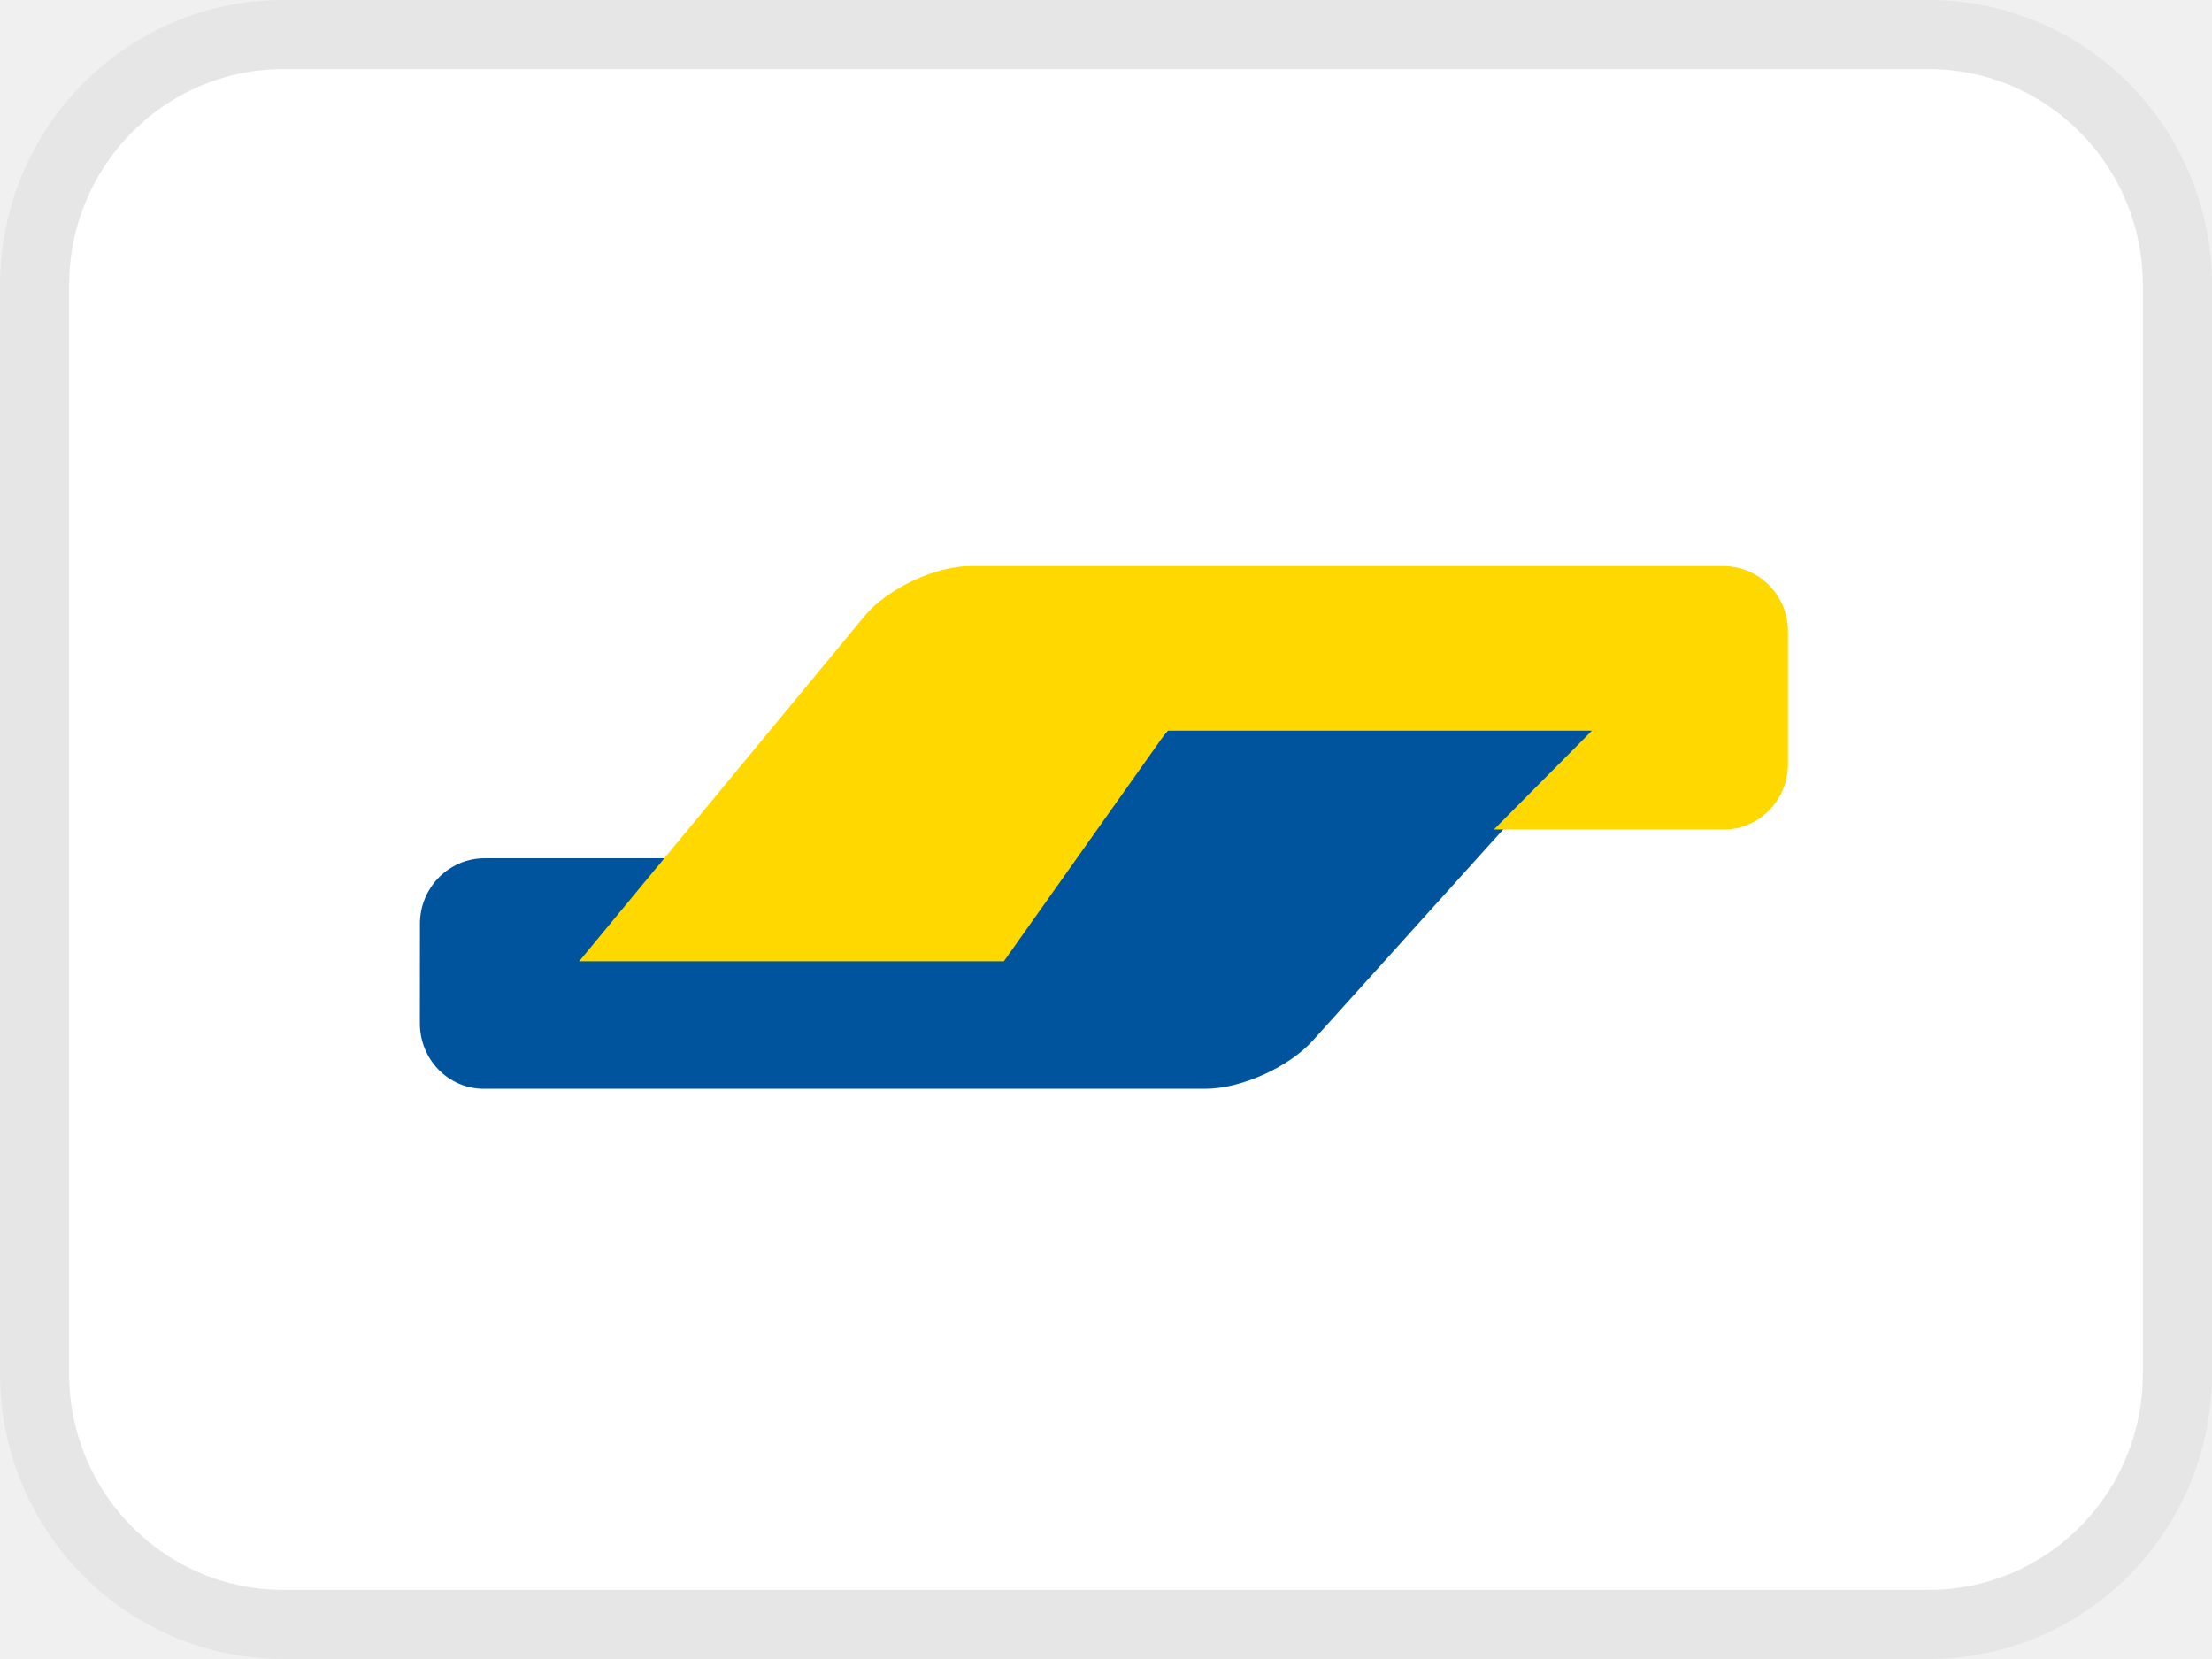
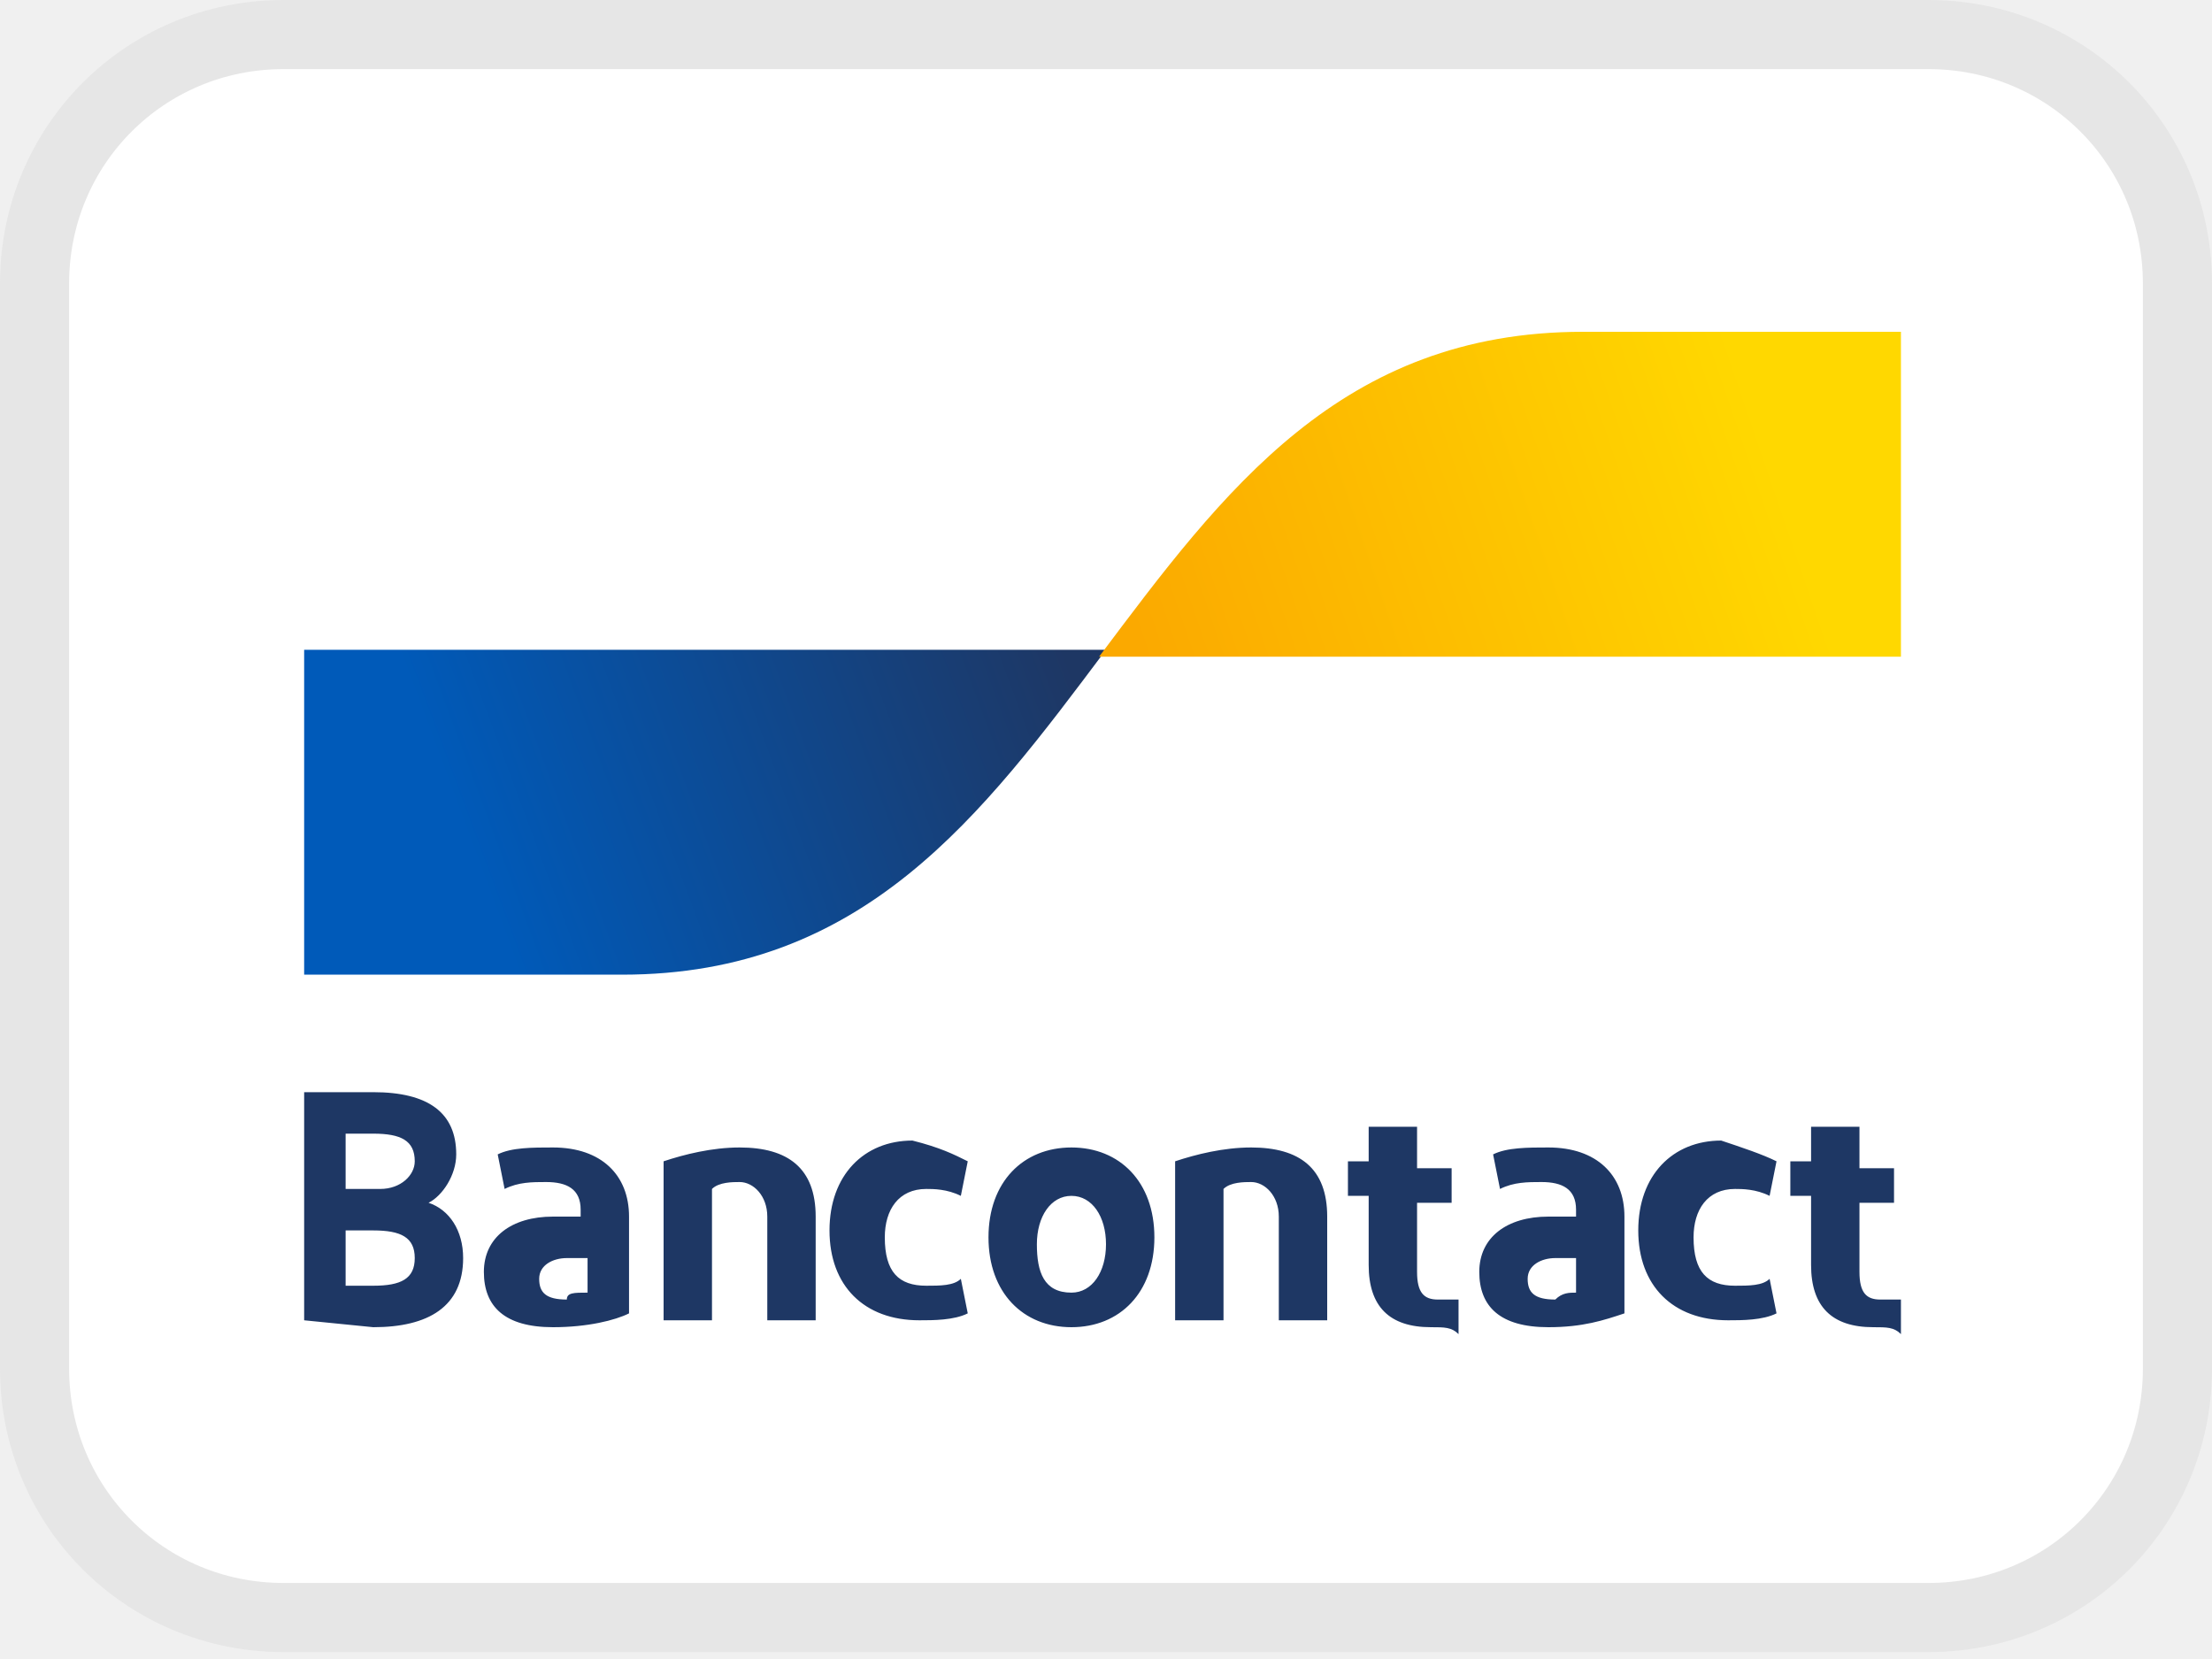
- <svg xmlns="http://www.w3.org/2000/svg" fill="none" height="24" viewBox="0 0 32 24" width="32">
-   <path d="m4.096.5h23.808c1.982 0 3.596 1.621 3.596 3.629v15.742c0 2.008-1.614 3.629-3.596 3.629h-23.808c-1.982 0-3.596-1.621-3.596-3.629v-15.742c0-2.008 1.614-3.629 3.596-3.629z" fill="#fff" stroke="#e6e6e6" />
-   <g clip-rule="evenodd" fill-rule="evenodd">
-     <path d="m0 2.852c0-.523.419-.947.935-.947h2.846l-1.418 1.429h5.671l2.836-3.335h6.144l-4.099 4.545c-.347.384-1.036.696-1.551.696h-10.441c-.51 0-.924-.422-.924-.947z" fill="#00549d" transform="translate(6.07507 10.5111)" />
-     <path d="m0 2.848c0-.52.423-.942.923-.942h3.331l-1.418 1.429h6.144l2.363-3.335h6.144l-4.128 4.993c-.331.4-1.023.724-1.537.724h-10.884c-.518 0-.938-.422-.938-.942z" fill="#ffd800" transform="matrix(-1 0 0 -1 25.8657 13.9056)" />
-   </g>
+ <svg xmlns="http://www.w3.org/2000/svg" version="1.1" id="Layer_1" x="0px" y="0px" viewBox="0 0 32 24" style="enable-background:new 0 0 32 24;" xml:space="preserve">
+   <style type="text/css">
+ 	.st0{fill:#FFFFFF;stroke:#E6E6E6;}
+ 	.st1{fill:#FFFFFF;}
+ 	.st2{fill:#1E3764;}
+ 	.st3{fill:url(#blue-symbol_1_);}
+ 	.st4{fill:url(#yellow-symbol_1_);}
+ </style>
+   <path class="st0" d="M4.1,0.5h23.8c2,0,3.6,1.6,3.6,3.6v15.7c0,2-1.6,3.6-3.6,3.6H4.1c-2,0-3.6-1.6-3.6-3.6V4.1  C0.5,2.1,2.1,0.5,4.1,0.5z" />
+   <path id="rounded_white_background" class="st1" d="M2.8,2.3h26.3c0.5,0,1,0.4,1,1c0,0,0,0,0,0v17.5c0,0.5-0.4,1-1,1H2.8  c-0.5,0-1-0.4-1-1V3.3C1.9,2.7,2.3,2.3,2.8,2.3z" />
+   <path id="Bancontact" class="st2" d="M4.4,19.1v-3.3h1c0.8,0,1.2,0.3,1.2,0.9c0,0.3-0.2,0.6-0.4,0.7c0.3,0.1,0.5,0.4,0.5,0.8  c0,0.7-0.5,1-1.3,1L4.4,19.1z M5,17.2h0.5C5.8,17.2,6,17,6,16.8c0-0.3-0.2-0.4-0.6-0.4H5V17.2z M5,18.6h0.4c0.4,0,0.6-0.1,0.6-0.4  c0-0.3-0.2-0.4-0.6-0.4H5V18.6z M8,19.2c-0.7,0-1-0.3-1-0.8c0-0.5,0.4-0.8,1-0.8c0.1,0,0.3,0,0.4,0v-0.1c0-0.3-0.2-0.4-0.5-0.4  c-0.2,0-0.4,0-0.6,0.1l-0.1-0.5c0.2-0.1,0.5-0.1,0.8-0.1c0.7,0,1.1,0.4,1.1,1V19C8.9,19.1,8.5,19.2,8,19.2L8,19.2z M8.5,18.7v-0.5  c-0.1,0-0.2,0-0.3,0c-0.2,0-0.4,0.1-0.4,0.3c0,0.2,0.1,0.3,0.4,0.3C8.2,18.7,8.3,18.7,8.5,18.7L8.5,18.7z M9.6,19.1v-2.3  c0.3-0.1,0.7-0.2,1.1-0.2c0.7,0,1.1,0.3,1.1,1v1.5h-0.7v-1.5c0-0.3-0.2-0.5-0.4-0.5c-0.1,0-0.3,0-0.4,0.1v1.9L9.6,19.1z M14,16.8  l-0.1,0.5c-0.2-0.1-0.4-0.1-0.5-0.1c-0.4,0-0.6,0.3-0.6,0.7c0,0.5,0.2,0.7,0.6,0.7c0.2,0,0.4,0,0.5-0.1l0.1,0.5  c-0.2,0.1-0.5,0.1-0.7,0.1c-0.8,0-1.3-0.5-1.3-1.3c0-0.8,0.5-1.3,1.2-1.3C13.6,16.6,13.8,16.7,14,16.8L14,16.8z M15.5,19.2  c-0.7,0-1.2-0.5-1.2-1.3c0-0.8,0.5-1.3,1.2-1.3c0.7,0,1.2,0.5,1.2,1.3C16.7,18.7,16.2,19.2,15.5,19.2L15.5,19.2z M15.5,18.7  c0.3,0,0.5-0.3,0.5-0.7c0-0.4-0.2-0.7-0.5-0.7c-0.3,0-0.5,0.3-0.5,0.7C15,18.4,15.1,18.7,15.5,18.7L15.5,18.7z M17,19.1v-2.3  c0.3-0.1,0.7-0.2,1.1-0.2c0.7,0,1.1,0.3,1.1,1v1.5h-0.7v-1.5c0-0.3-0.2-0.5-0.4-0.5c-0.1,0-0.3,0-0.4,0.1v1.9L17,19.1z M20.7,19.2  c-0.6,0-0.9-0.3-0.9-0.9v-1h-0.3v-0.5h0.3v-0.5l0.7,0v0.6H21v0.5h-0.5v1c0,0.3,0.1,0.4,0.3,0.4c0.1,0,0.2,0,0.3,0l0,0.5  C21,19.2,20.9,19.2,20.7,19.2L20.7,19.2z M22.4,19.2c-0.7,0-1-0.3-1-0.8c0-0.5,0.4-0.8,1-0.8c0.1,0,0.3,0,0.4,0v-0.1  c0-0.3-0.2-0.4-0.5-0.4c-0.2,0-0.4,0-0.6,0.1l-0.1-0.5c0.2-0.1,0.5-0.1,0.8-0.1c0.7,0,1.1,0.4,1.1,1V19  C23.2,19.1,22.9,19.2,22.4,19.2L22.4,19.2z M22.8,18.7v-0.5c-0.1,0-0.2,0-0.3,0c-0.2,0-0.4,0.1-0.4,0.3c0,0.2,0.1,0.3,0.4,0.3  C22.6,18.7,22.7,18.7,22.8,18.7L22.8,18.7z M25.7,16.8l-0.1,0.5c-0.2-0.1-0.4-0.1-0.5-0.1c-0.4,0-0.6,0.3-0.6,0.7  c0,0.5,0.2,0.7,0.6,0.7c0.2,0,0.4,0,0.5-0.1l0.1,0.5c-0.2,0.1-0.5,0.1-0.7,0.1c-0.8,0-1.3-0.5-1.3-1.3c0-0.8,0.5-1.3,1.2-1.3  C25.2,16.6,25.5,16.7,25.7,16.8L25.7,16.8z M27.1,19.2c-0.6,0-0.9-0.3-0.9-0.9v-1h-0.3v-0.5h0.3v-0.5l0.7,0v0.6h0.5v0.5h-0.5v1  c0,0.3,0.1,0.4,0.3,0.4c0.1,0,0.2,0,0.3,0l0,0.5C27.4,19.2,27.3,19.2,27.1,19.2L27.1,19.2z" />
+   <linearGradient id="blue-symbol_1_" gradientUnits="userSpaceOnUse" x1="6.712" y1="13.996" x2="15.192" y2="17.146" gradientTransform="matrix(1 0 0 -1 0 26)">
+     <stop offset="0" style="stop-color:#005AB9" />
+     <stop offset="1" style="stop-color:#1E3764" />
+   </linearGradient>
+   <path id="blue-symbol" class="st3" d="M9,14.1c3.5,0,5.2-2.3,7-4.7H4.4v4.7H9z" />
+   <linearGradient id="yellow-symbol_1_" gradientUnits="userSpaceOnUse" x1="16.661" y1="16.136" x2="25.665" y2="19.208" gradientTransform="matrix(1 0 0 -1 0 26)">
+     <stop offset="0" style="stop-color:#FBA900" />
+     <stop offset="1" style="stop-color:#FFD800" />
+   </linearGradient>
+   <path id="yellow-symbol" class="st4" d="M22.9,4.8c-3.5,0-5.2,2.3-7,4.7h11.6V4.8H22.9z" />
</svg>
